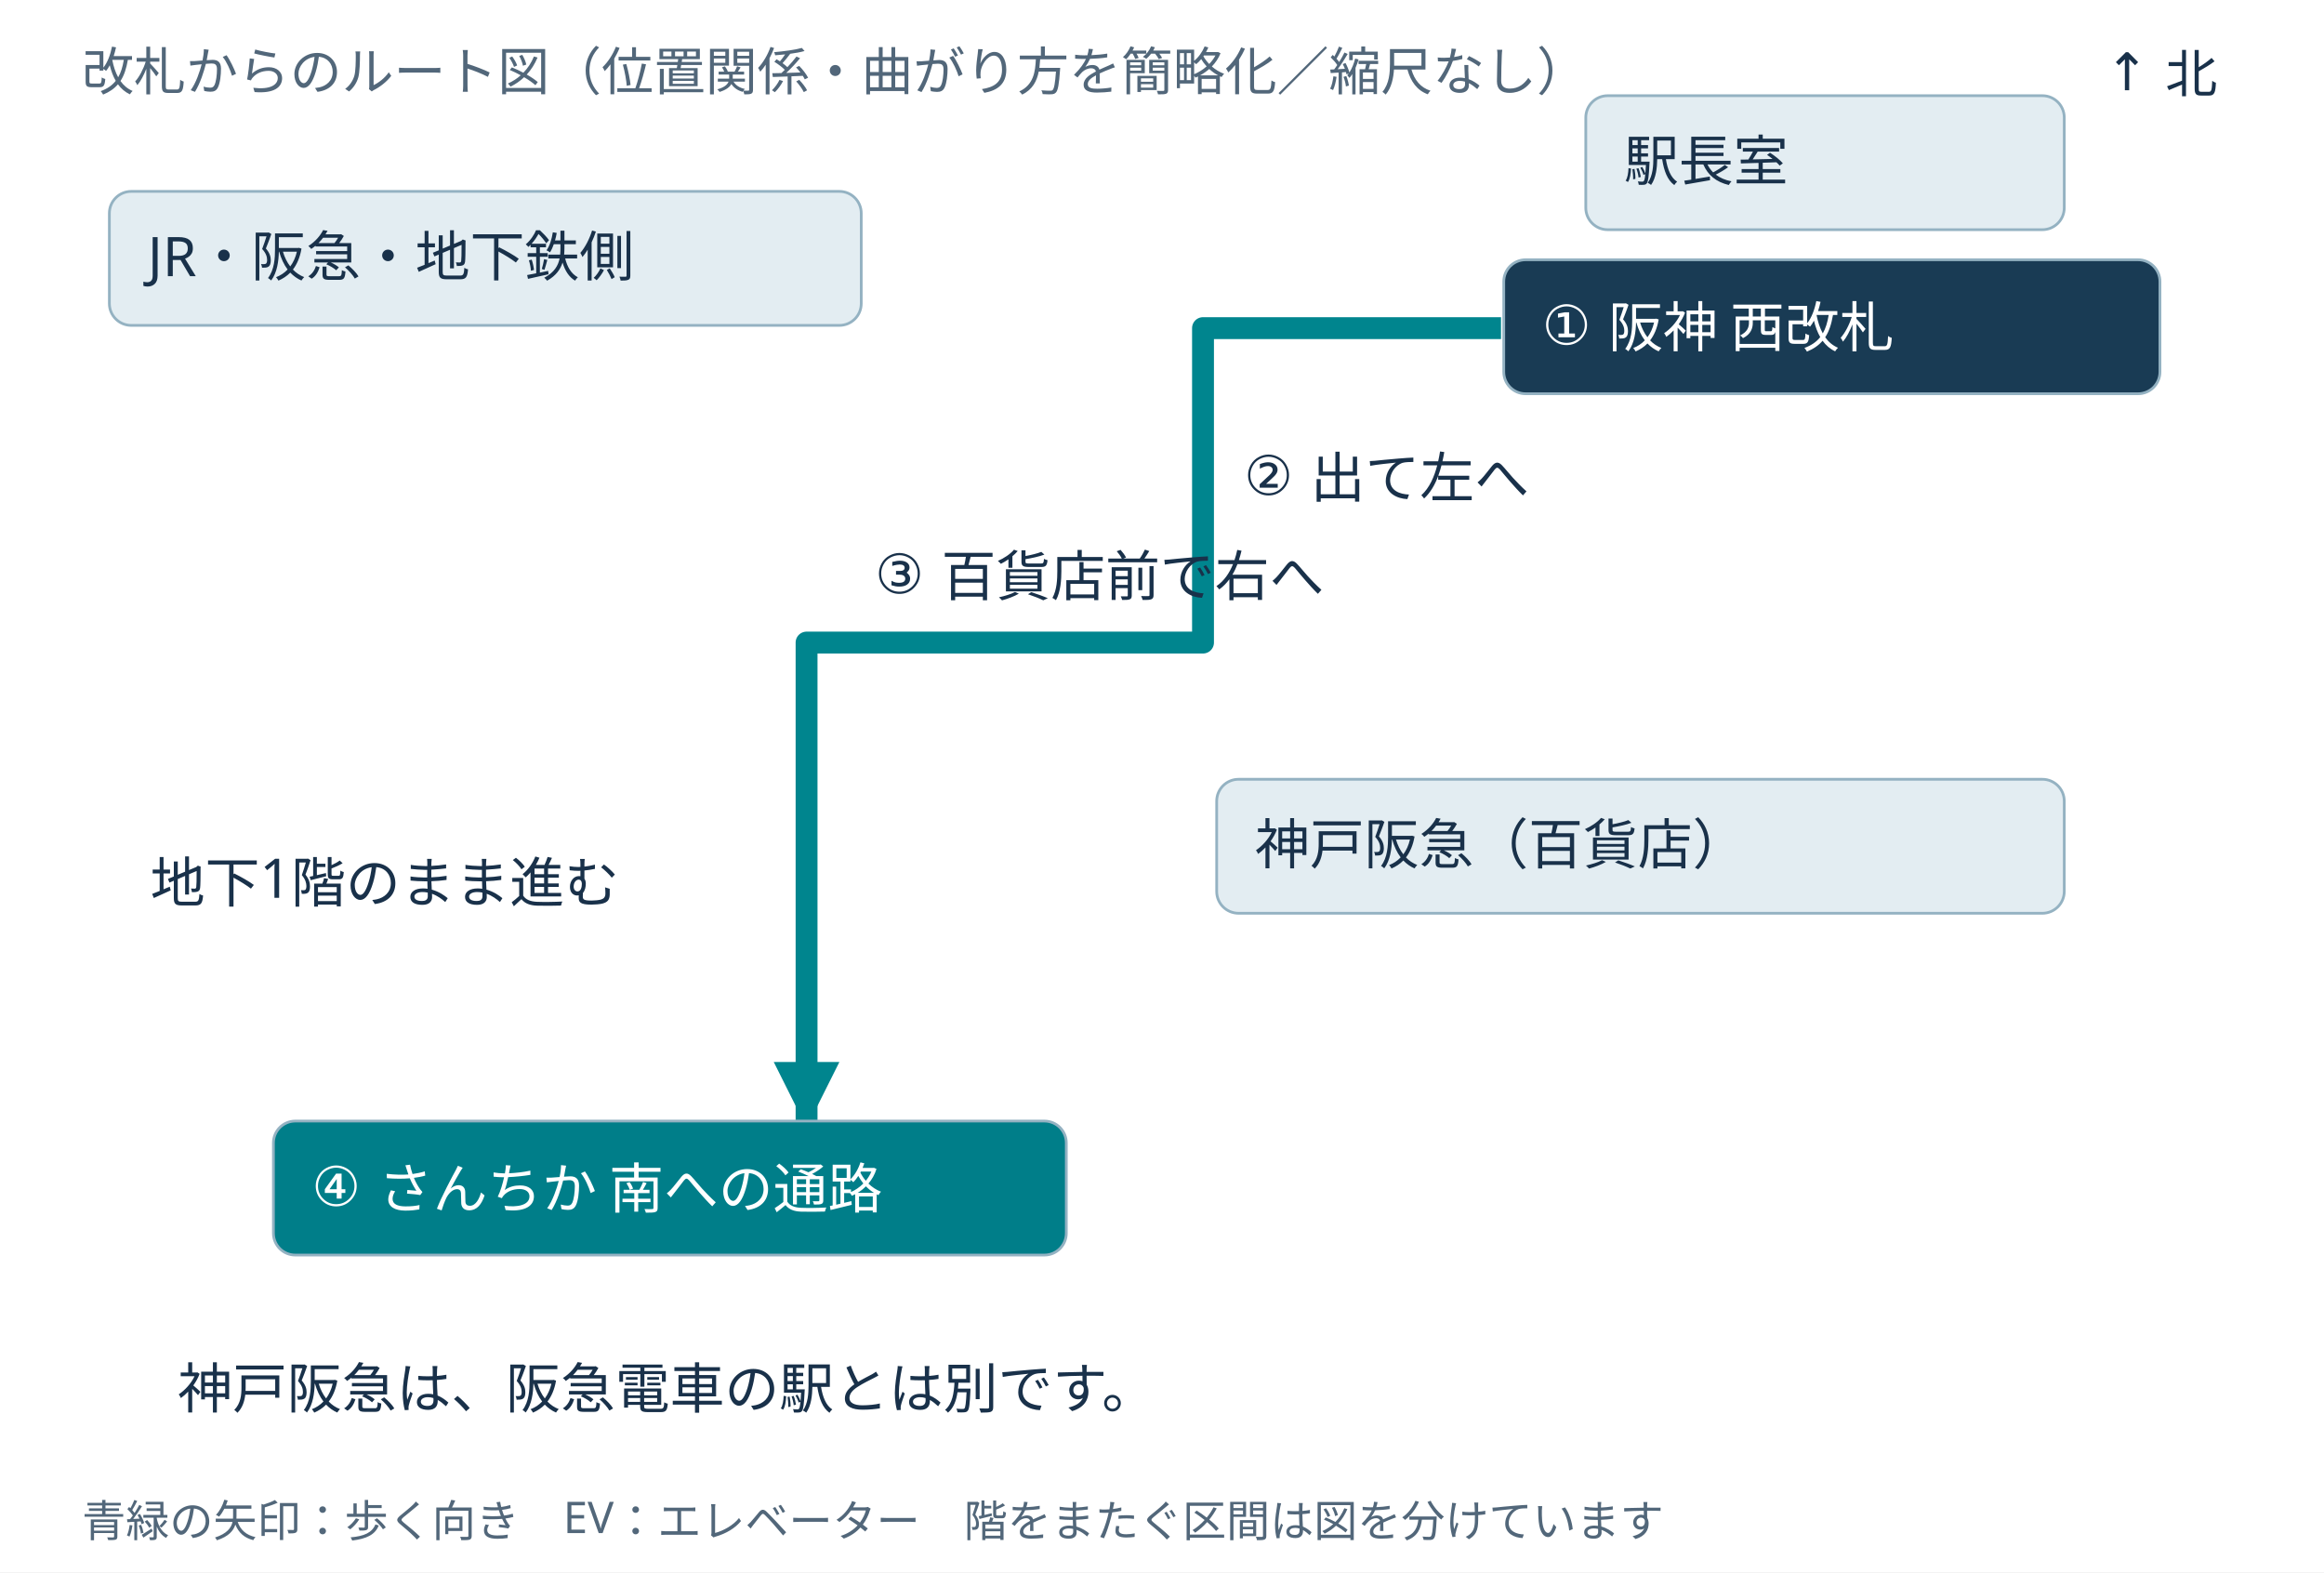
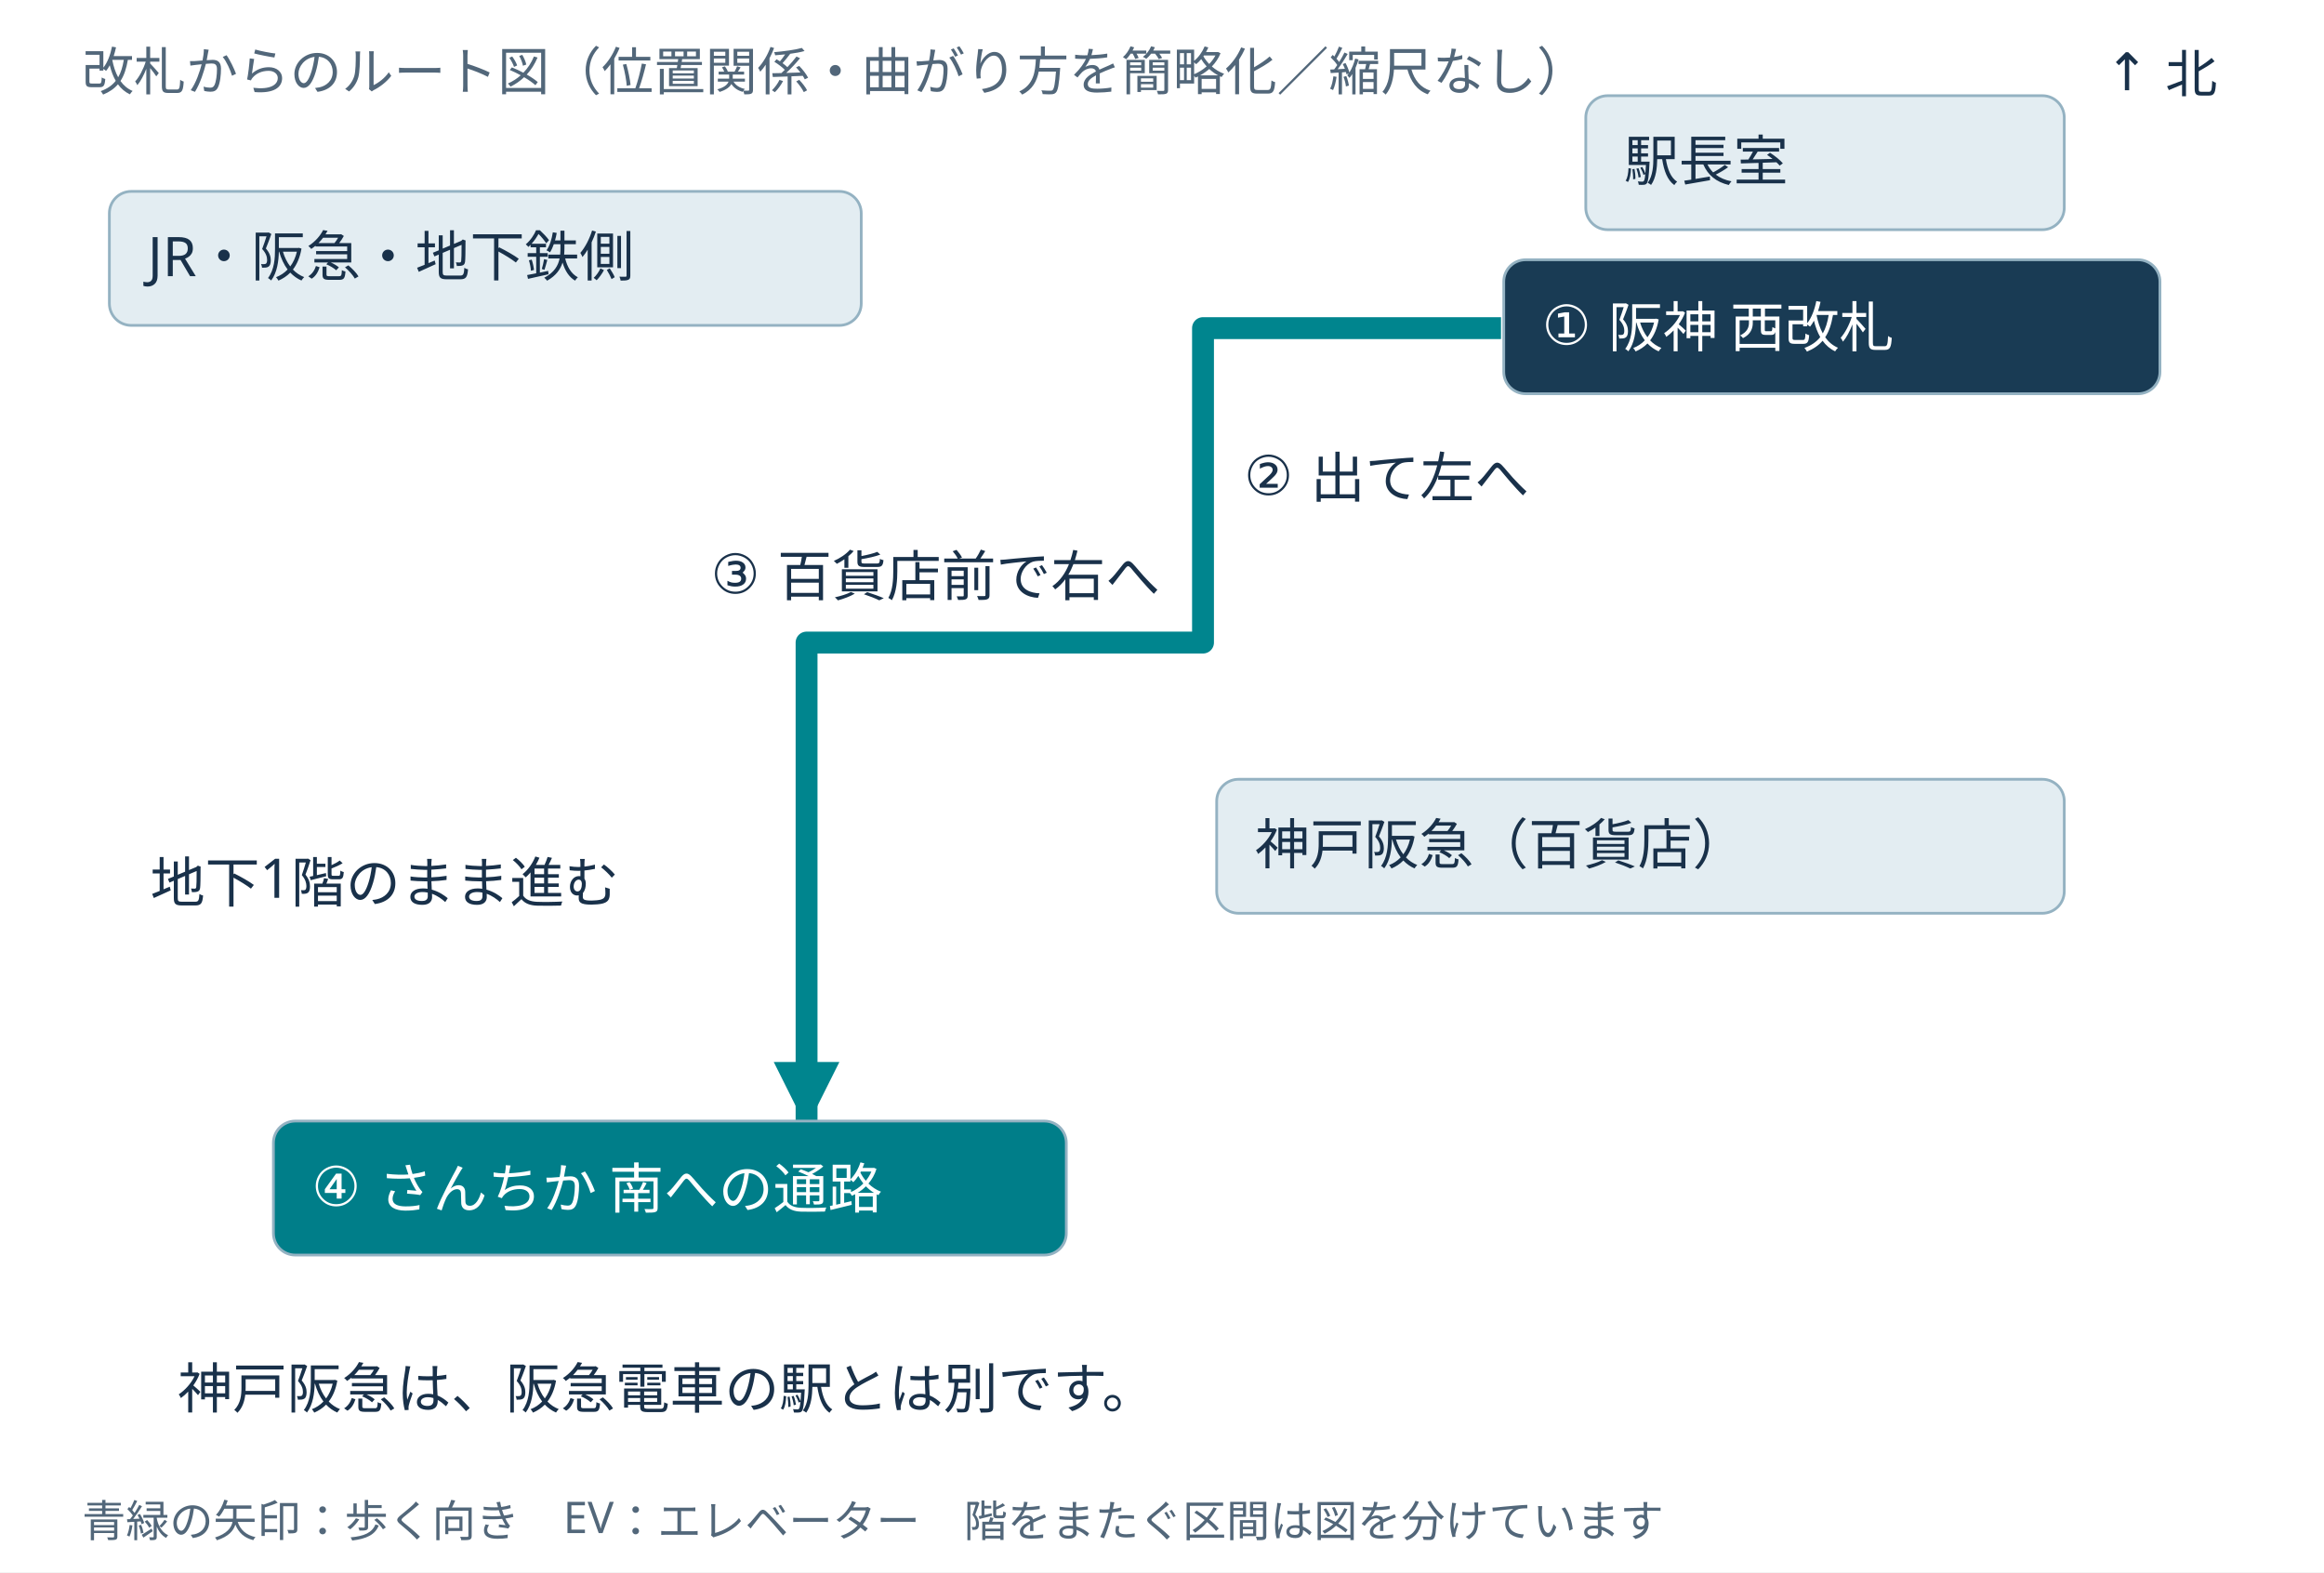
<svg xmlns="http://www.w3.org/2000/svg" viewBox="0 0 850 575" width="850" height="575" font-family="BIZ UDPGothic, Yu Gothic, Hiragino Sans, Meiryo, sans-serif">
  <defs>
    <marker id="arrow" viewBox="0 0 10 10" refX="9" refY="5" markerWidth="3" markerHeight="3" orient="auto-start-reverse">
      <path d="M0 0 10 5 0 10Z" fill="#00858e" />
    </marker>
  </defs>
  <rect width="850" height="575" fill="white" />
  <text x="30" y="33" font-size="19" fill="#52677a">改札からのルート図（位置関係・曲がり方を簡略化／縮尺なし）</text>
  <text x="770" y="33" font-size="19" fill="#19314a">↑ 北</text>
  <g>
    <rect x="550" y="95" width="240" height="49" rx="8" fill="#193b54" stroke="#94b2c2" />
    <text x="564" y="126" fill="white" font-size="20">① 阪神 西改札</text>
  </g>
  <g>
    <rect x="580" y="35" width="175" height="49" rx="8" fill="#e3edf2" stroke="#94b2c2" />
    <text x="594" y="66" fill="#19314a" font-size="20">駅長室</text>
  </g>
  <path d="M549 120H440V235H295V410" fill="none" stroke="#00858e" stroke-width="8" stroke-linejoin="round" marker-end="url(#arrow)" />
  <text x="455" y="181" font-size="20" fill="#19314a">② 出て左へ</text>
-   <text x="320" y="217" font-size="20" fill="#19314a">③ 百貨店前で右へ</text>
+   <text x="260" y="217" font-size="20" fill="#19314a">③ 百貨店前で右へ</text>
  <g>
    <rect x="445" y="285" width="310" height="49" rx="8" fill="#e3edf2" stroke="#94b2c2" />
    <text x="459" y="316" fill="#19314a" font-size="20">神戸阪急（百貨店）</text>
  </g>
  <g>
    <rect x="100" y="410" width="290" height="49" rx="8" fill="#007e89" stroke="#94b2c2" />
    <text x="114" y="441" fill="white" font-size="20">④ さんちか 南への通路</text>
  </g>
  <g>
    <rect x="40" y="70" width="275" height="49" rx="8" fill="#e3edf2" stroke="#94b2c2" />
    <text x="54" y="101" fill="#19314a" font-size="20">JR・阪急・地下鉄側</text>
  </g>
  <text x="55" y="330" font-size="20" fill="#19314a">地下1階のまま進む</text>
  <text x="65" y="515" font-size="20" fill="#19314a">神戸阪急は、阪急電車の駅とは別です。</text>
  <text x="30" y="562" font-size="16" fill="#52677a">青緑の矢印：歩く向き　EV：エレベーター　階をまたぐ区間は図を分けています</text>
</svg>
